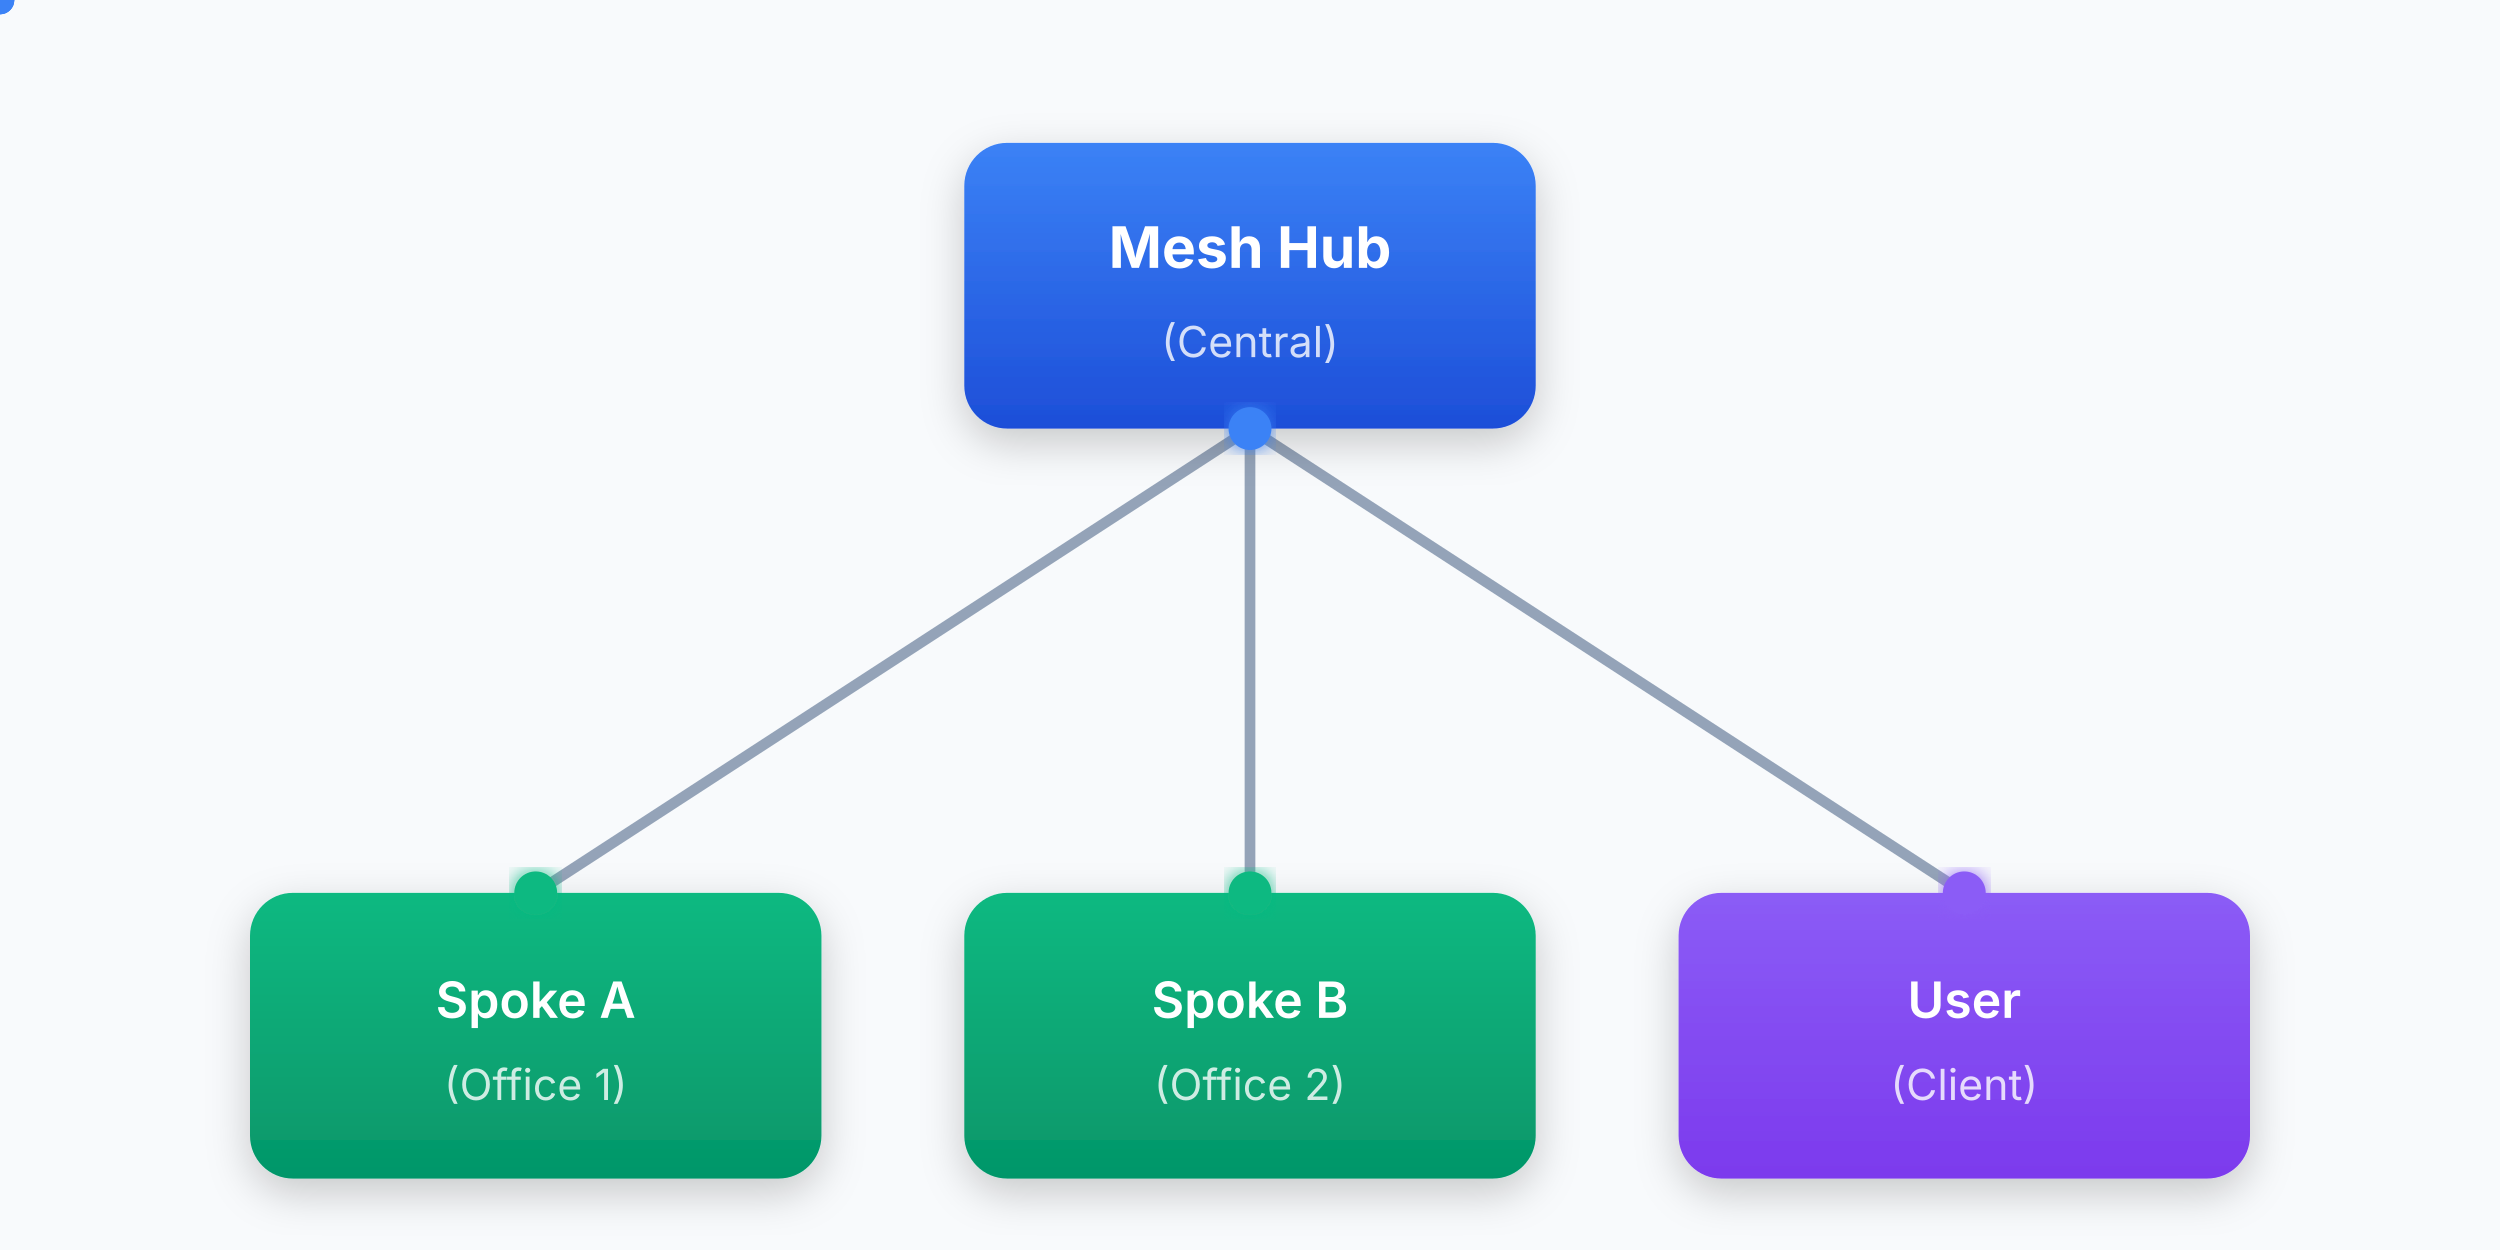
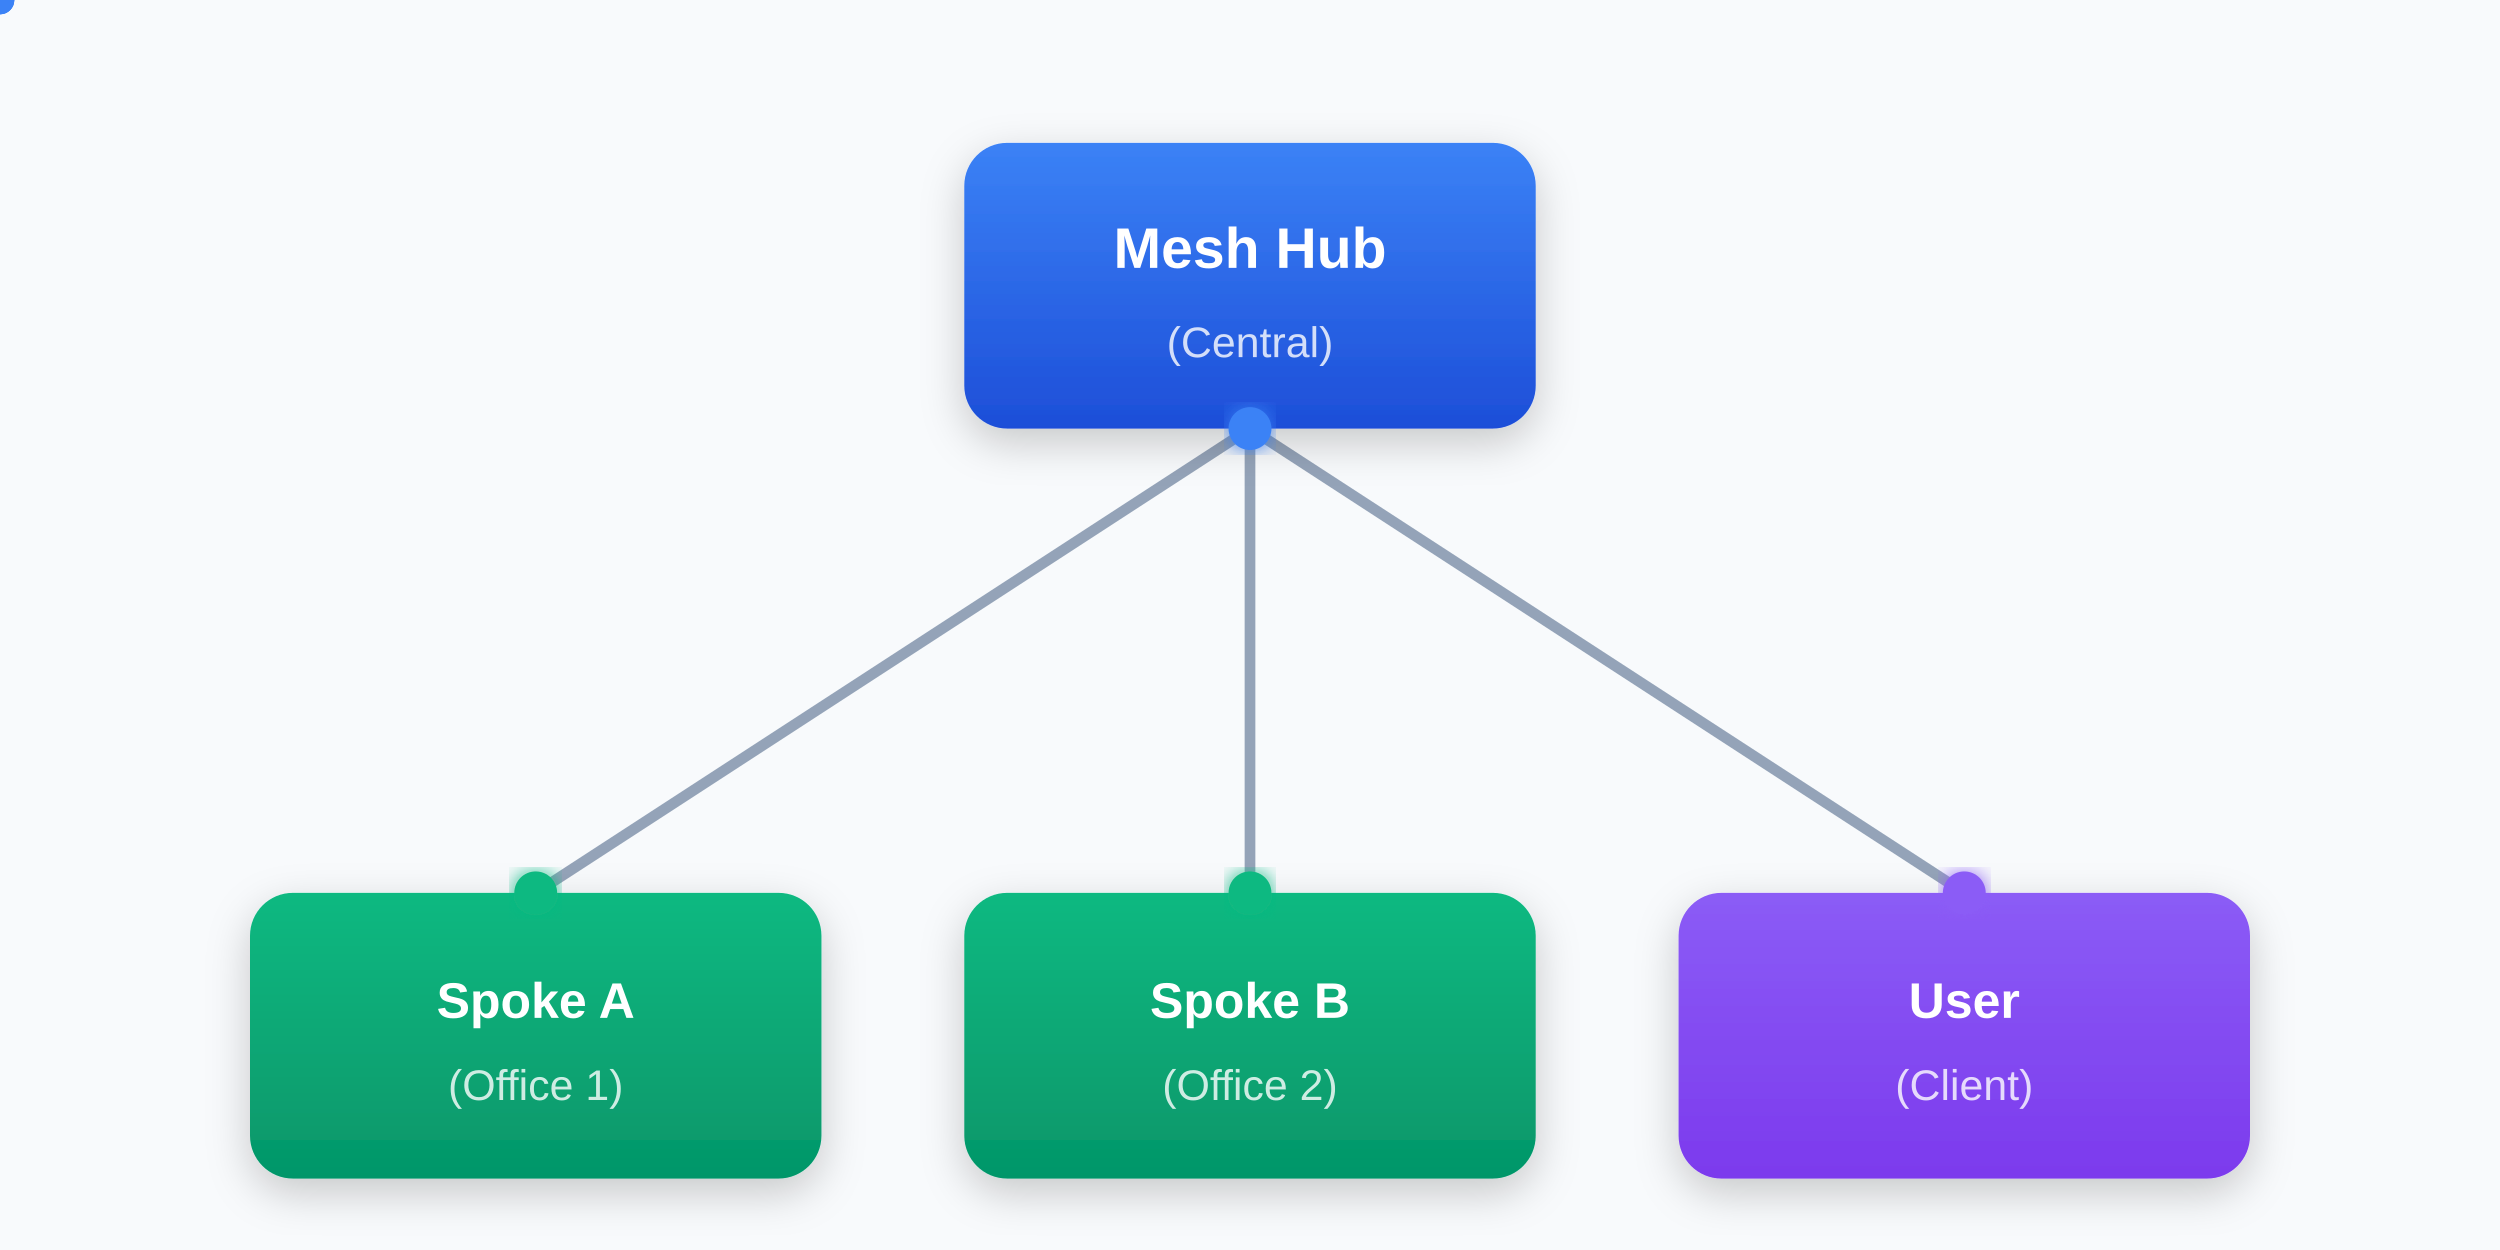
<svg xmlns="http://www.w3.org/2000/svg" viewBox="0 0 700 350">
  <defs>
    <linearGradient id="hubGrad" x1="0%" y1="0%" x2="0%" y2="100%">
      <stop offset="0%" style="stop-color:#3b82f6;stop-opacity:1" />
      <stop offset="100%" style="stop-color:#1d4ed8;stop-opacity:1" />
    </linearGradient>
    <linearGradient id="spokeGrad" x1="0%" y1="0%" x2="0%" y2="100%">
      <stop offset="0%" style="stop-color:#10b981;stop-opacity:1" />
      <stop offset="100%" style="stop-color:#059669;stop-opacity:1" />
    </linearGradient>
    <linearGradient id="userGrad" x1="0%" y1="0%" x2="0%" y2="100%">
      <stop offset="0%" style="stop-color:#8b5cf6;stop-opacity:1" />
      <stop offset="100%" style="stop-color:#7c3aed;stop-opacity:1" />
    </linearGradient>
    <filter id="shadow" x="-20%" y="-20%" width="140%" height="140%">
      <feDropShadow dx="0" dy="4" stdDeviation="6" flood-opacity="0.2" />
    </filter>
    <filter id="glow">
      <feGaussianBlur stdDeviation="3" result="coloredBlur" />
      <feMerge>
        <feMergeNode in="coloredBlur" />
        <feMergeNode in="SourceGraphic" />
      </feMerge>
    </filter>
  </defs>
  <rect width="700" height="350" fill="#f8fafc" />
  <line x1="350" y1="120" x2="150" y2="250" stroke="#94a3b8" stroke-width="3" stroke-linecap="round" />
  <line x1="350" y1="120" x2="350" y2="250" stroke="#94a3b8" stroke-width="3" stroke-linecap="round" />
  <line x1="350" y1="120" x2="550" y2="250" stroke="#94a3b8" stroke-width="3" stroke-linecap="round" />
  <circle r="4" fill="#3b82f6">
    <animateMotion dur="2s" repeatCount="indefinite" path="M350,120 L150,250" />
  </circle>
  <circle r="4" fill="#3b82f6">
    <animateMotion dur="2s" repeatCount="indefinite" begin="0.7s" path="M350,120 L350,250" />
  </circle>
  <circle r="4" fill="#3b82f6">
    <animateMotion dur="2s" repeatCount="indefinite" begin="1.4s" path="M350,120 L550,250" />
  </circle>
  <g filter="url(#shadow)">
    <rect x="270" y="40" width="160" height="80" rx="12" fill="url(#hubGrad)" />
-     <text x="350" y="75" text-anchor="middle" fill="white" font-family="system-ui, -apple-system, sans-serif" font-size="16" font-weight="700">Mesh Hub</text>
-     <text x="350" y="100" text-anchor="middle" fill="rgba(255,255,255,0.8)" font-family="system-ui, -apple-system, sans-serif" font-size="12">(Central)</text>
+     <text x="350" y="75" text-anchor="middle" fill="white" font-family="Arial, Helvetica, sans-serif" font-size="16" font-weight="700">Mesh Hub</text>
+     <text x="350" y="100" text-anchor="middle" fill="rgba(255,255,255,0.8)" font-family="Arial, Helvetica, sans-serif" font-size="12">(Central)</text>
  </g>
  <g filter="url(#shadow)">
    <rect x="70" y="250" width="160" height="80" rx="12" fill="url(#spokeGrad)" />
-     <text x="150" y="285" text-anchor="middle" fill="white" font-family="system-ui, -apple-system, sans-serif" font-size="14" font-weight="600">Spoke A</text>
-     <text x="150" y="308" text-anchor="middle" fill="rgba(255,255,255,0.8)" font-family="system-ui, -apple-system, sans-serif" font-size="12">(Office 1)</text>
+     <text x="150" y="285" text-anchor="middle" fill="white" font-family="Arial, Helvetica, sans-serif" font-size="14" font-weight="600">Spoke A</text>
+     <text x="150" y="308" text-anchor="middle" fill="rgba(255,255,255,0.8)" font-family="Arial, Helvetica, sans-serif" font-size="12">(Office 1)</text>
  </g>
  <g filter="url(#shadow)">
    <rect x="270" y="250" width="160" height="80" rx="12" fill="url(#spokeGrad)" />
-     <text x="350" y="285" text-anchor="middle" fill="white" font-family="system-ui, -apple-system, sans-serif" font-size="14" font-weight="600">Spoke B</text>
-     <text x="350" y="308" text-anchor="middle" fill="rgba(255,255,255,0.8)" font-family="system-ui, -apple-system, sans-serif" font-size="12">(Office 2)</text>
+     <text x="350" y="285" text-anchor="middle" fill="white" font-family="Arial, Helvetica, sans-serif" font-size="14" font-weight="600">Spoke B</text>
+     <text x="350" y="308" text-anchor="middle" fill="rgba(255,255,255,0.8)" font-family="Arial, Helvetica, sans-serif" font-size="12">(Office 2)</text>
  </g>
  <g filter="url(#shadow)">
    <rect x="470" y="250" width="160" height="80" rx="12" fill="url(#userGrad)" />
-     <text x="550" y="285" text-anchor="middle" fill="white" font-family="system-ui, -apple-system, sans-serif" font-size="14" font-weight="600">User</text>
-     <text x="550" y="308" text-anchor="middle" fill="rgba(255,255,255,0.8)" font-family="system-ui, -apple-system, sans-serif" font-size="12">(Client)</text>
+     <text x="550" y="285" text-anchor="middle" fill="white" font-family="Arial, Helvetica, sans-serif" font-size="14" font-weight="600">User</text>
+     <text x="550" y="308" text-anchor="middle" fill="rgba(255,255,255,0.8)" font-family="Arial, Helvetica, sans-serif" font-size="12">(Client)</text>
  </g>
  <circle cx="150" cy="250" r="6" fill="#10b981" filter="url(#glow)" />
  <circle cx="350" cy="250" r="6" fill="#10b981" filter="url(#glow)" />
  <circle cx="550" cy="250" r="6" fill="#8b5cf6" filter="url(#glow)" />
  <circle cx="350" cy="120" r="6" fill="#3b82f6" filter="url(#glow)" />
</svg>
